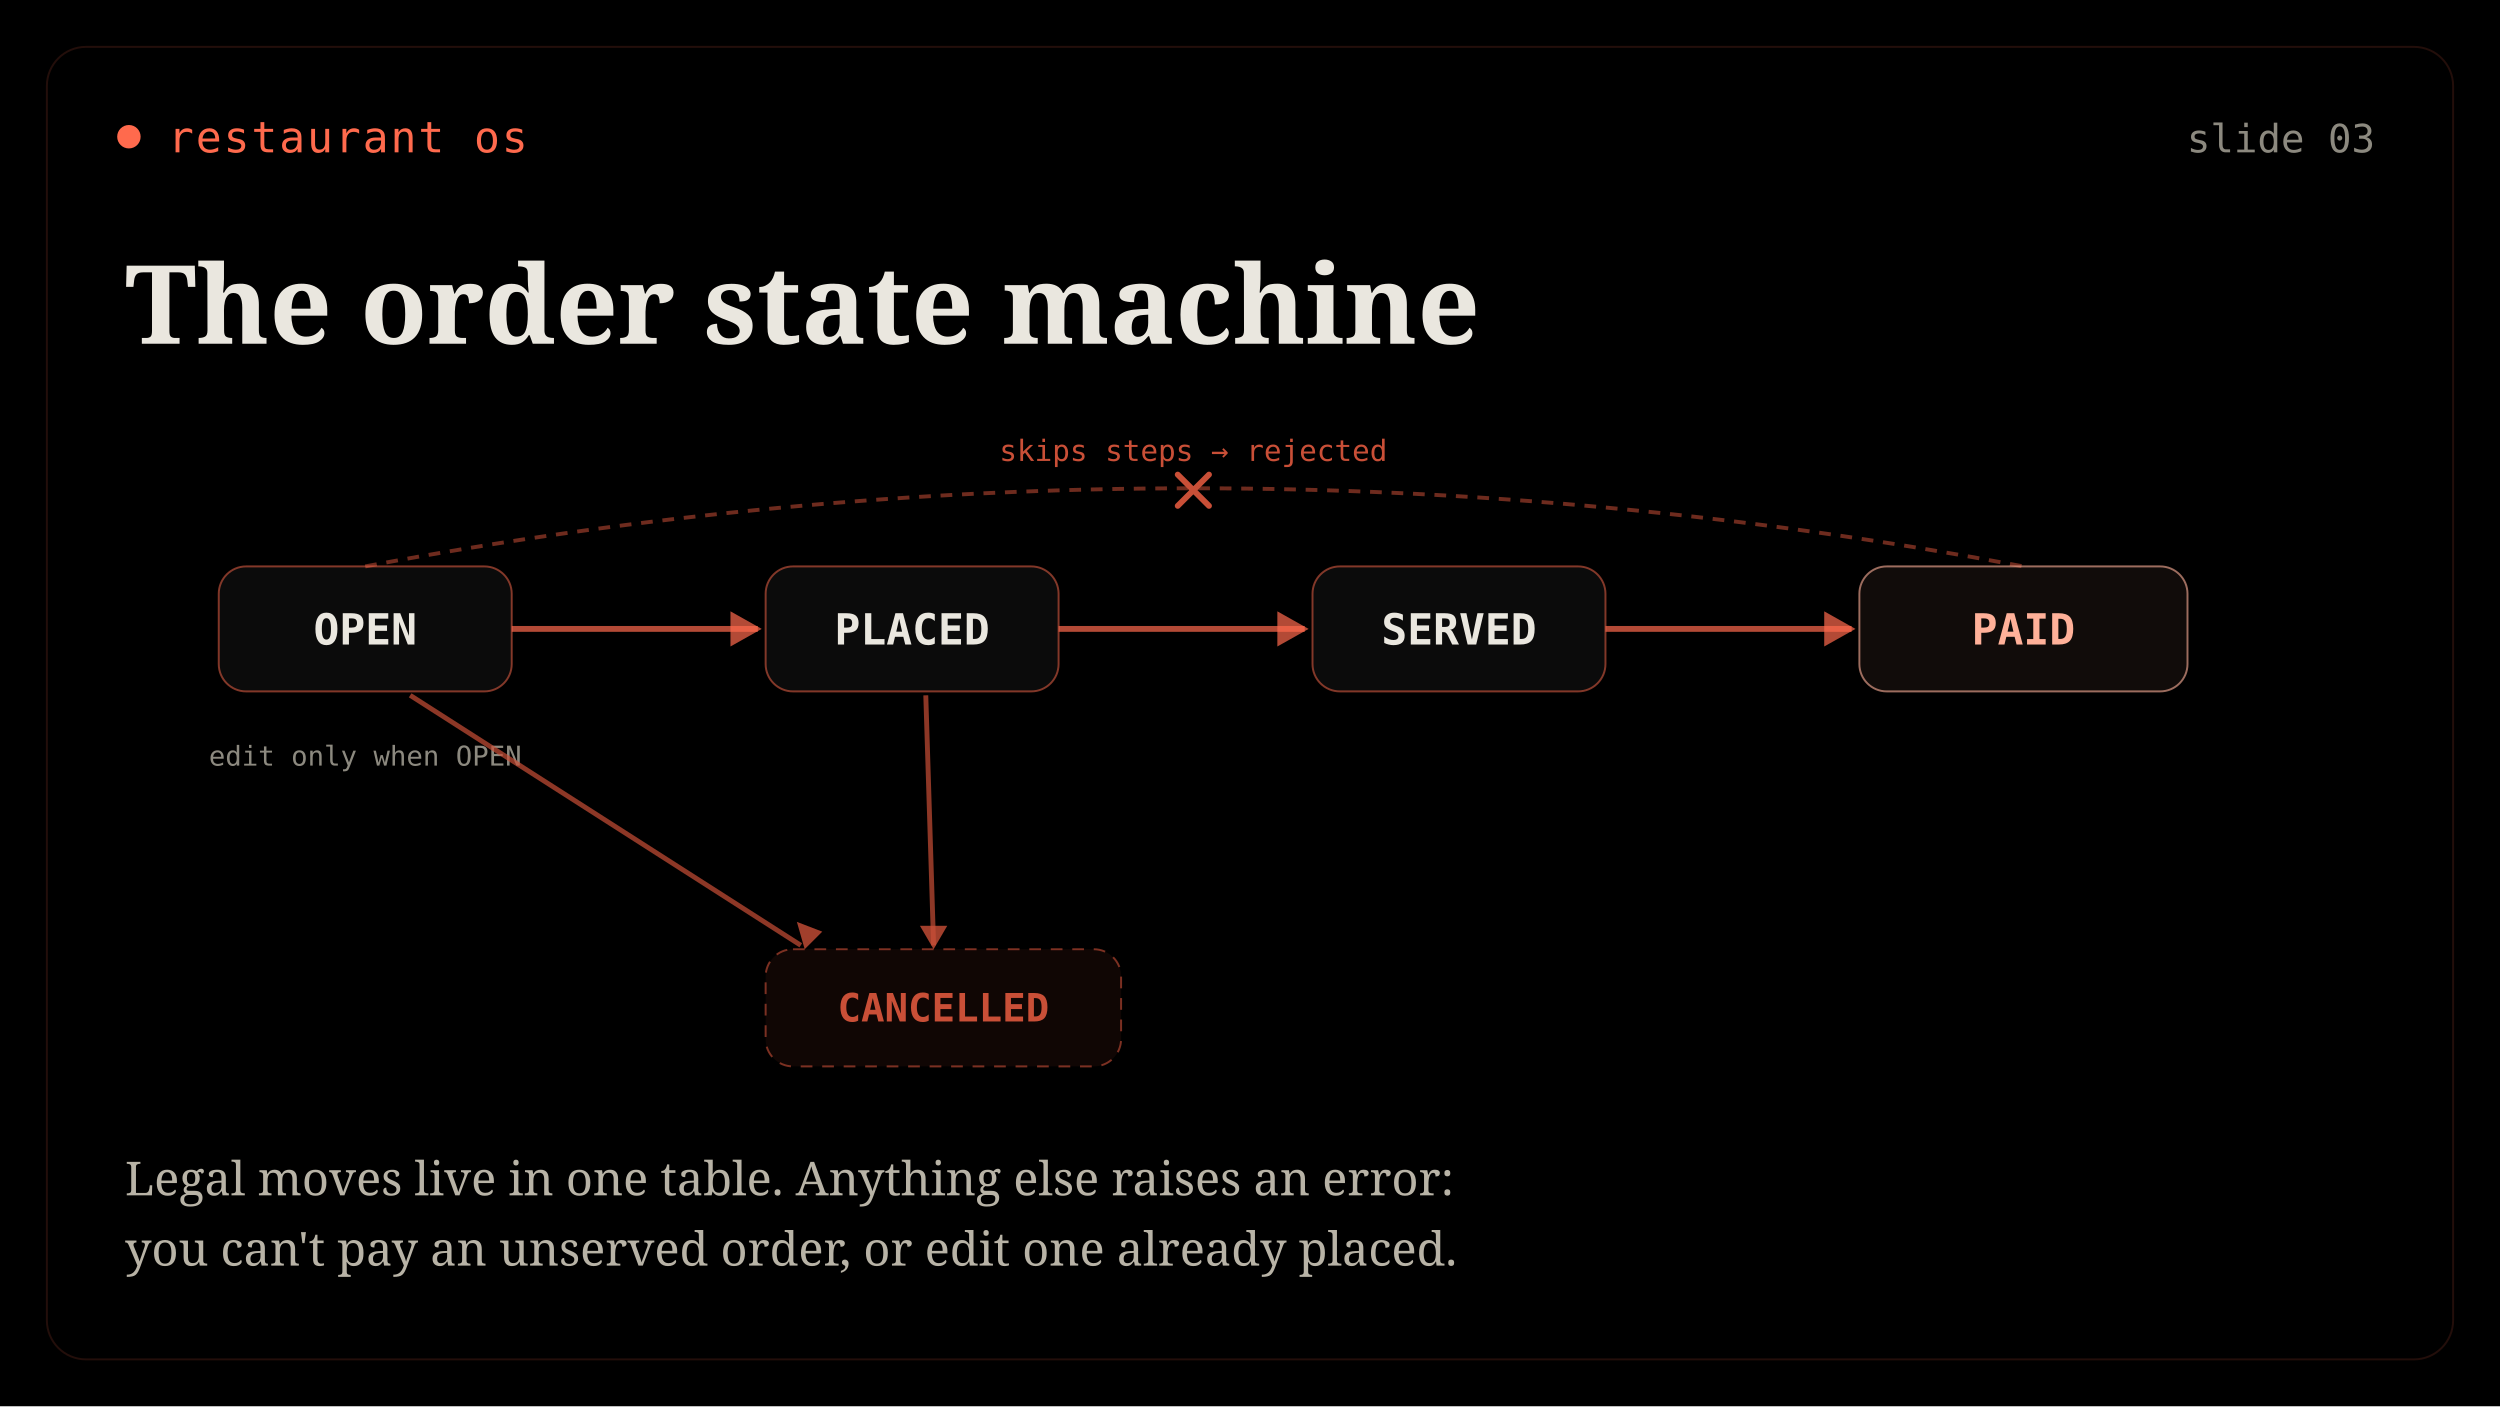
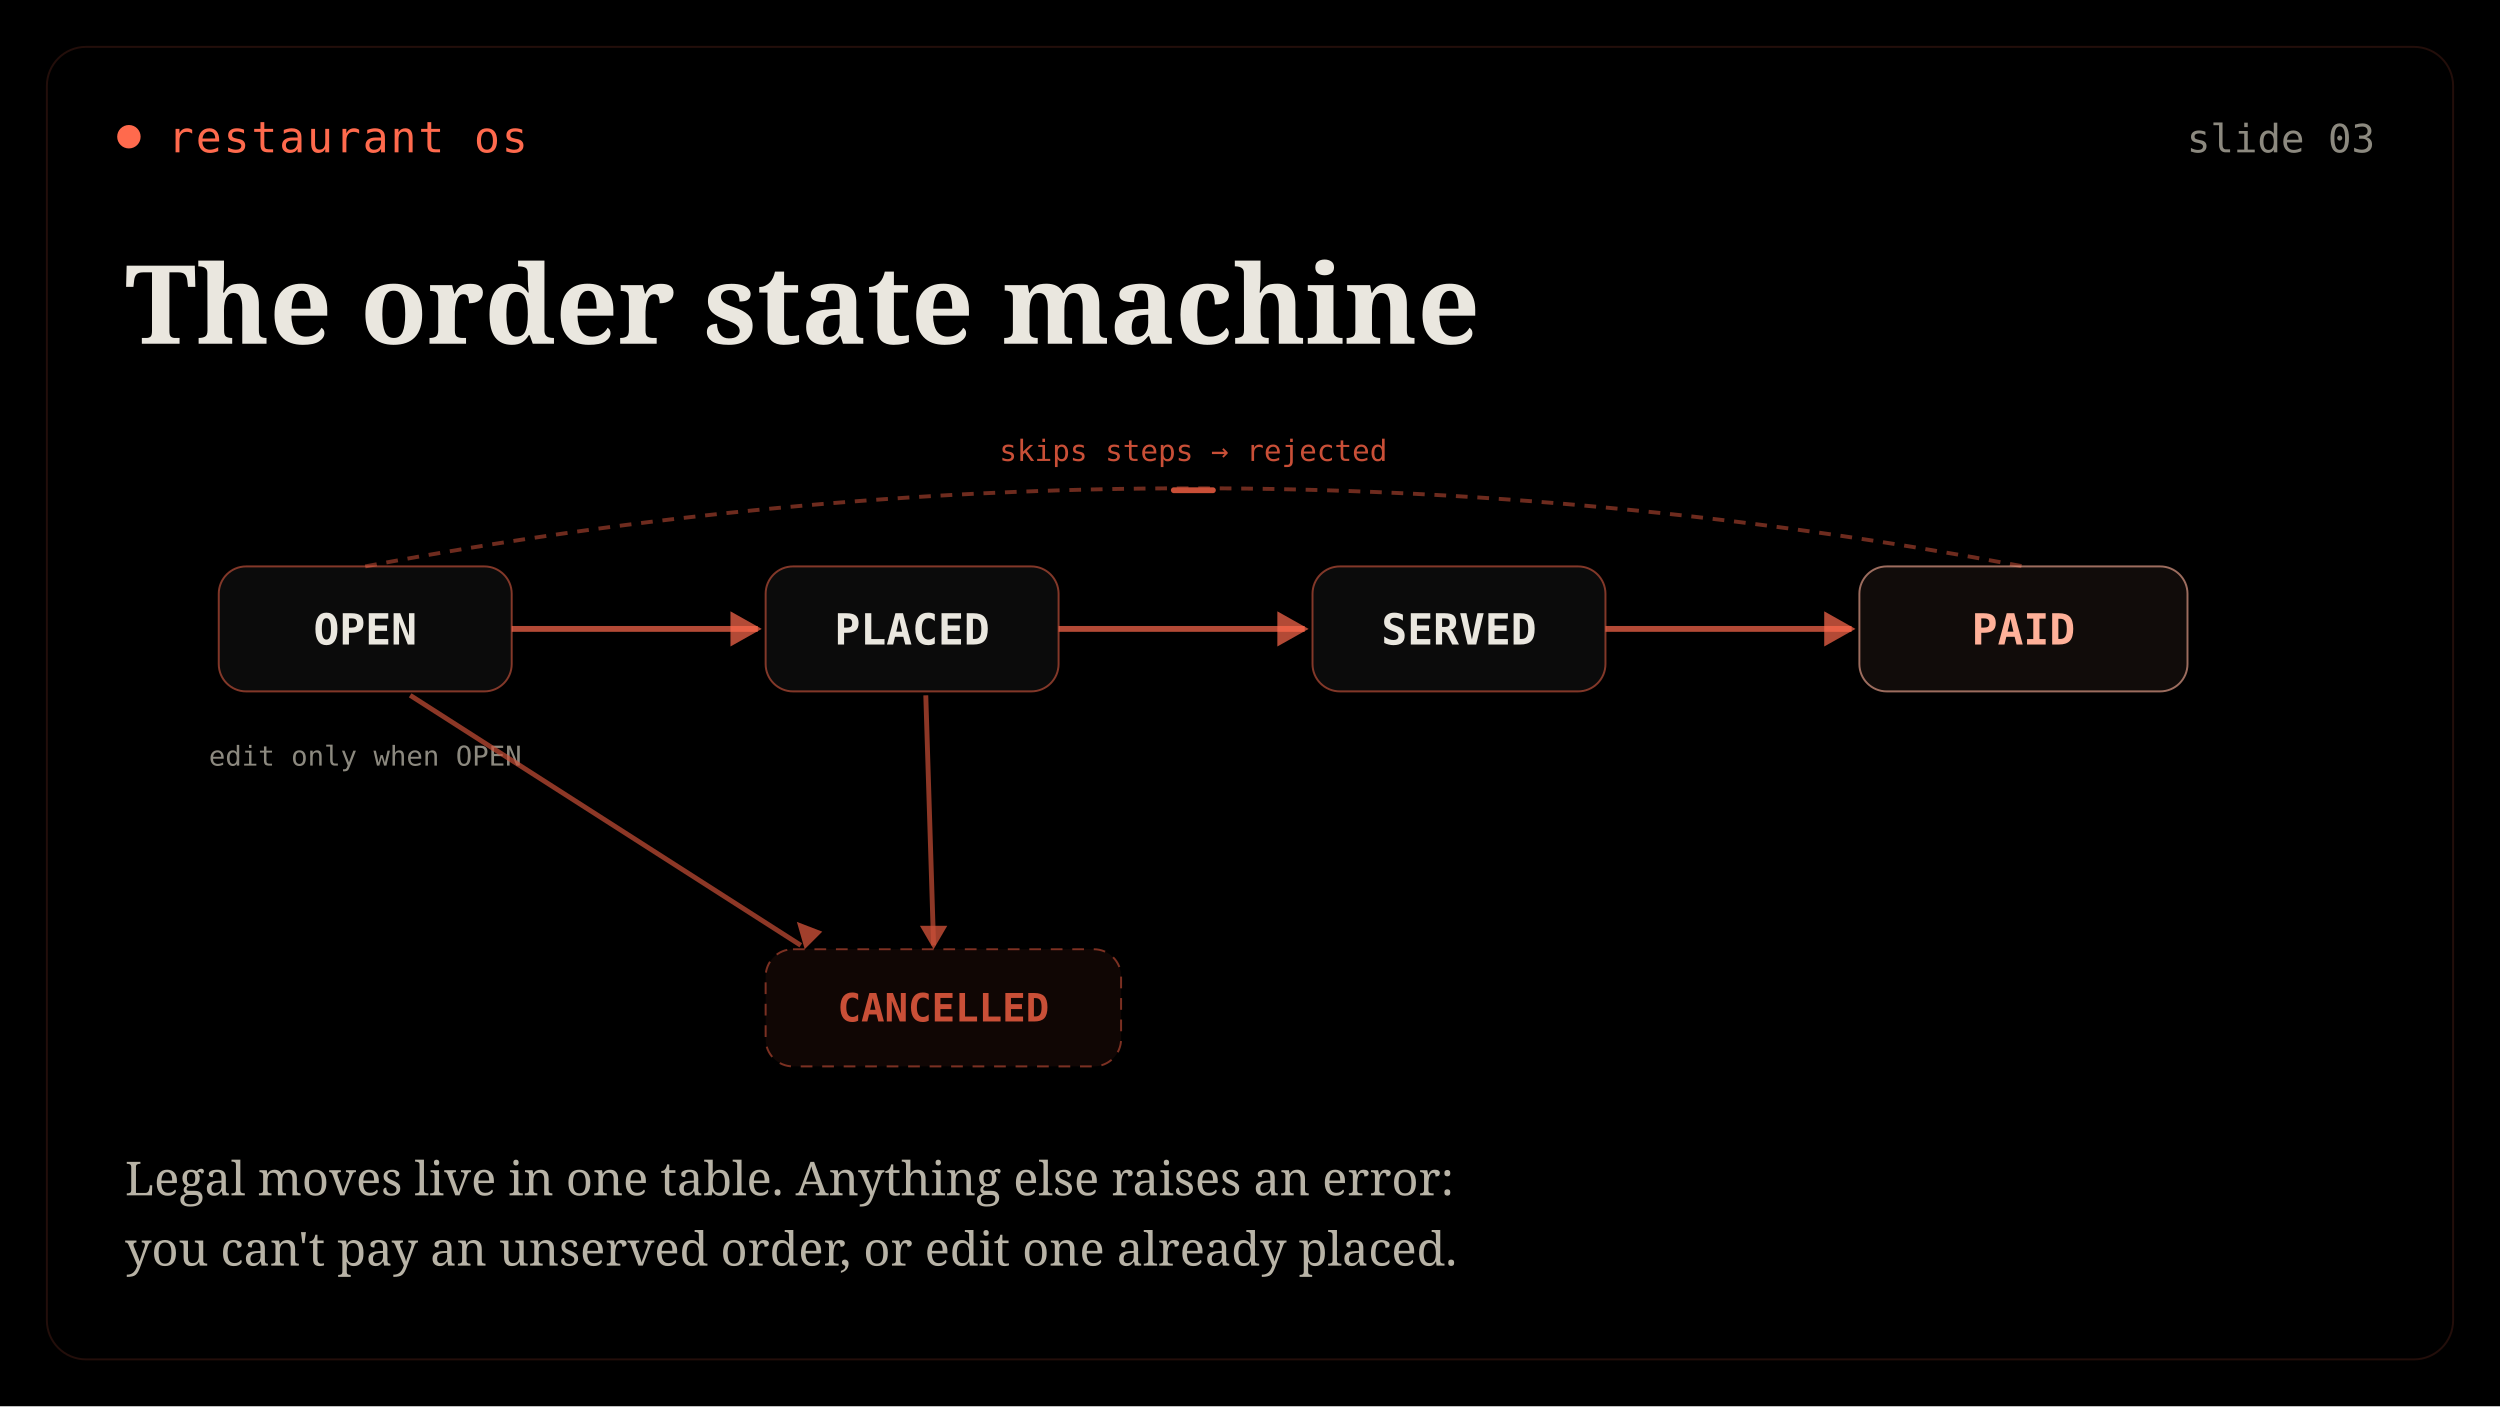
<svg xmlns="http://www.w3.org/2000/svg" width="1280" height="720" viewBox="0 0 1280 720" fill="none" font-family="'Fraunces', Georgia, serif">
  <rect width="1280" height="720" fill="#000000" />
  <rect x="24" y="24" width="1232" height="672" rx="20" fill="none" stroke="#ff6a4d" stroke-opacity="0.14" />
  <circle cx="66" cy="70" r="6" fill="#ff6a4d" />
  <text x="86" y="78" font-family="'JetBrains Mono', monospace" font-size="22" letter-spacing="1" fill="#ff6a4d">restaurant os</text>
  <text x="1216" y="78" text-anchor="end" font-family="'JetBrains Mono', monospace" font-size="20" fill="#8c897f">slide 03</text>
  <text x="64" y="176" font-size="56" font-weight="700" fill="#eae7df">The order state machine</text>
  <path d="M187 290 Q611 210 1036 290" fill="none" stroke="#c94f37" stroke-opacity="0.55" stroke-width="2" stroke-dasharray="6 5" />
  <text x="611" y="236" text-anchor="middle" font-family="'JetBrains Mono', monospace" font-size="15" fill="#c94f37">skips steps → rejected</text>
-   <path d="M603 243 l16 16 M619 243 l-16 16" stroke="#c94f37" stroke-width="3" fill="none" stroke-linecap="round" />
+   <line x1="601" y1="251" x2="621" y2="251" stroke="#c94f37" stroke-width="3" stroke-linecap="round" />
  <g font-family="'JetBrains Mono', monospace">
    <rect x="112" y="290" width="150" height="64" rx="14" fill="#eae7df" fill-opacity="0.05" stroke="#ff6a4d" stroke-opacity="0.5" />
    <text x="187" y="330" text-anchor="middle" font-size="22" font-weight="700" fill="#eae7df">OPEN</text>
    <line x1="262" y1="322" x2="388" y2="322" stroke="#ff6a4d" stroke-opacity="0.7" stroke-width="3" />
    <path d="M390 322 l-16 -9 l0 18 z" fill="#ff6a4d" fill-opacity="0.7" />
    <rect x="392" y="290" width="150" height="64" rx="14" fill="#eae7df" fill-opacity="0.05" stroke="#ff6a4d" stroke-opacity="0.5" />
    <text x="467" y="330" text-anchor="middle" font-size="22" font-weight="700" fill="#eae7df">PLACED</text>
    <line x1="542" y1="322" x2="668" y2="322" stroke="#ff6a4d" stroke-opacity="0.7" stroke-width="3" />
    <path d="M670 322 l-16 -9 l0 18 z" fill="#ff6a4d" fill-opacity="0.7" />
    <rect x="672" y="290" width="150" height="64" rx="14" fill="#eae7df" fill-opacity="0.05" stroke="#ff6a4d" stroke-opacity="0.5" />
    <text x="747" y="330" text-anchor="middle" font-size="22" font-weight="700" fill="#eae7df">SERVED</text>
    <line x1="822" y1="322" x2="948" y2="322" stroke="#ff6a4d" stroke-opacity="0.7" stroke-width="3" />
    <path d="M950 322 l-16 -9 l0 18 z" fill="#ff6a4d" fill-opacity="0.7" />
    <rect x="952" y="290" width="168" height="64" rx="14" fill="#ffb199" fill-opacity="0.07" stroke="#ffb199" stroke-opacity="0.6" />
    <text x="1036" y="330" text-anchor="middle" font-size="22" font-weight="700" fill="#ffb199">PAID</text>
  </g>
  <text x="187" y="392" text-anchor="middle" font-family="'JetBrains Mono', monospace" font-size="14" fill="#8c897f">edit only when OPEN</text>
  <line x1="210" y1="356" x2="410" y2="484" stroke="#c94f37" stroke-opacity="0.7" stroke-width="2.5" />
  <path d="M412 486 l-4 -14 l13 5 z" fill="#c94f37" fill-opacity="0.8" />
  <line x1="474" y1="356" x2="478" y2="484" stroke="#c94f37" stroke-opacity="0.7" stroke-width="2.5" />
  <path d="M478 486 l-7 -12 l14 0 z" fill="#c94f37" fill-opacity="0.8" />
  <rect x="392" y="486" width="182" height="60" rx="14" fill="#c94f37" fill-opacity="0.08" stroke="#c94f37" stroke-opacity="0.6" stroke-dasharray="6 5" />
  <text x="483" y="523" text-anchor="middle" font-family="'JetBrains Mono', monospace" font-size="20" font-weight="700" fill="#c94f37">CANCELLED</text>
  <text x="64" y="612" font-size="24" fill="#b8b3a6">Legal moves live in one table. Anything else raises an error:</text>
  <text x="64" y="648" font-size="24" fill="#b8b3a6">you can't pay an unserved order, or edit one already placed.</text>
</svg>
